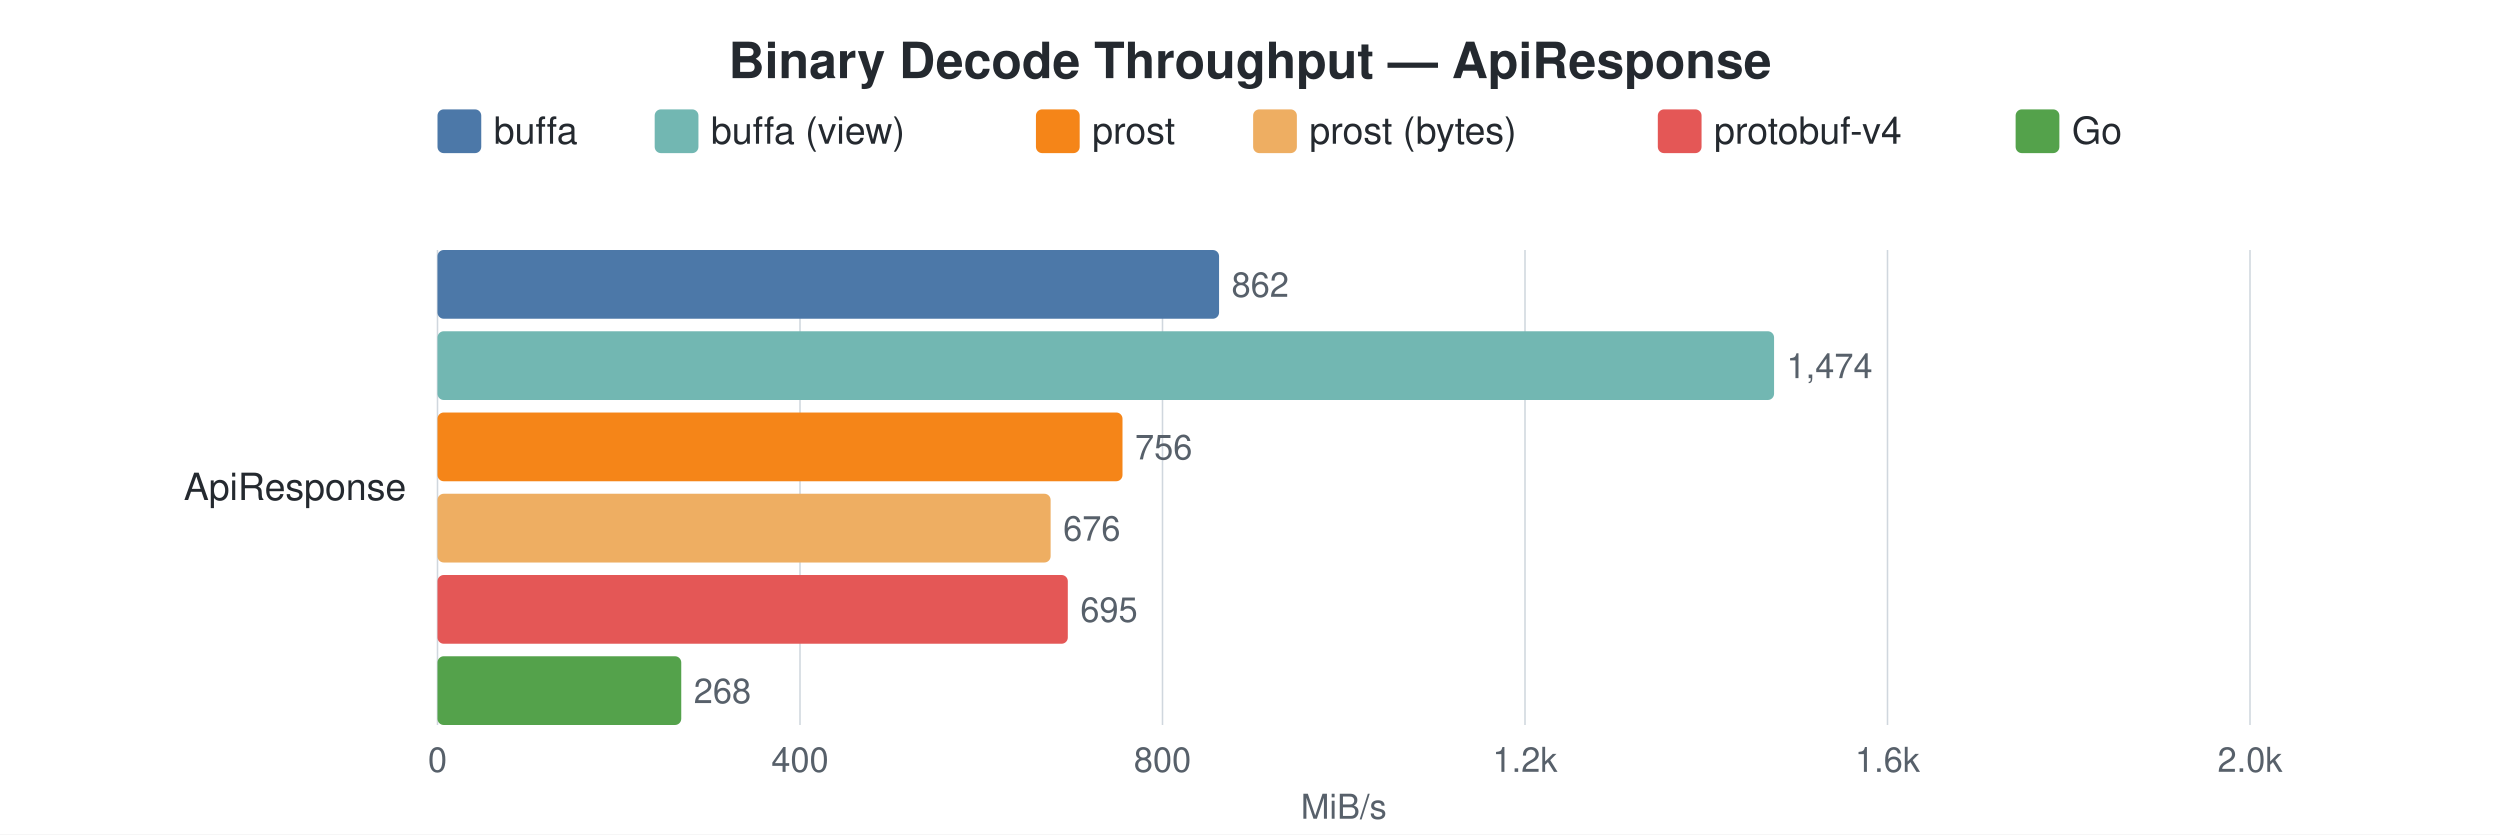
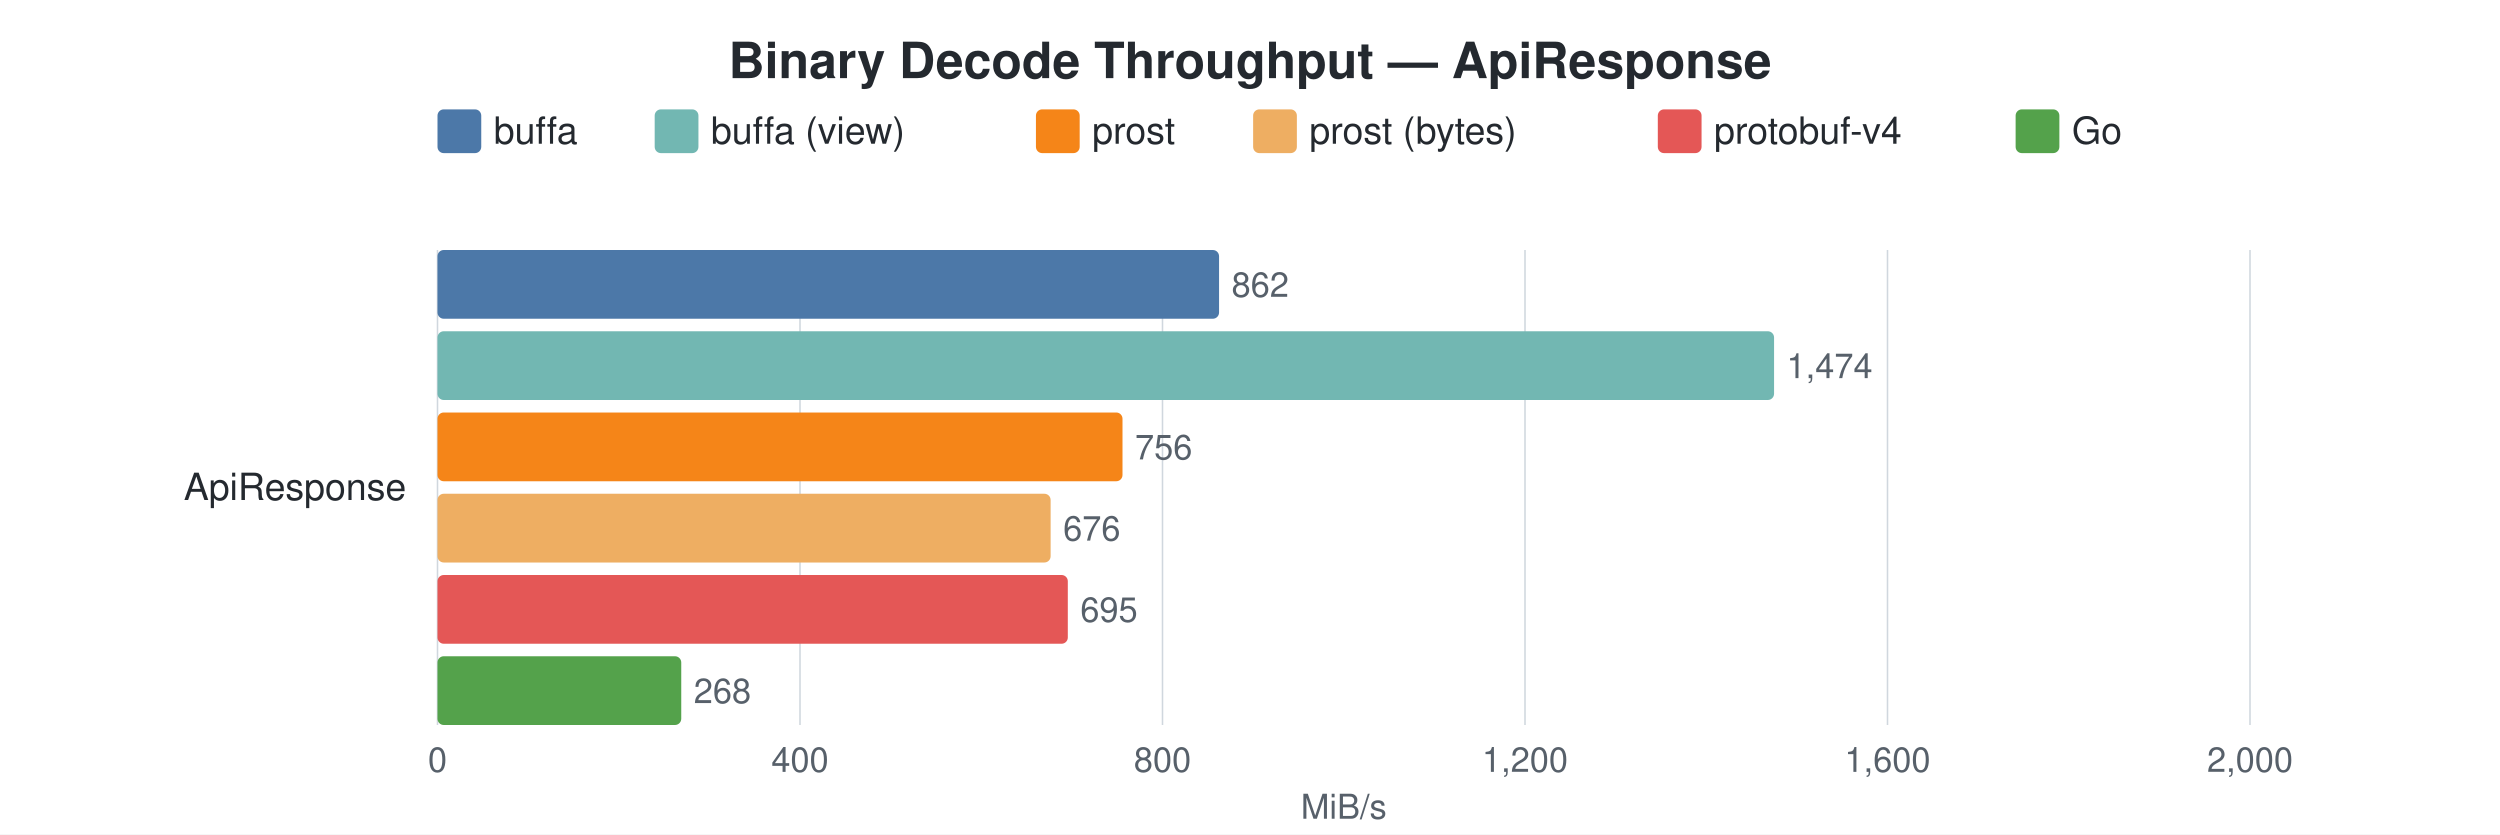
<svg xmlns="http://www.w3.org/2000/svg" width="800" height="267" viewBox="0 0 800 267">
  <style>
    text { font-family: -apple-system, BlinkMacSystemFont, "Segoe UI", Helvetica, Arial, sans-serif; }
    .title { font-size: 16px; font-weight: 600; fill: #24292f; }
    .label { font-size: 12px; fill: #24292f; }
    .value { font-size: 11px; fill: #57606a; }
    .axis-label { font-size: 11px; fill: #57606a; }
    .legend-text { font-size: 12px; fill: #24292f; }
    .grid { stroke: #d0d7de; stroke-width: 0.5; }
  </style>
  <rect width="100%" height="100%" fill="white" />
  <text x="400.0" y="25" text-anchor="middle" class="title">Binary Decode Throughput — ApiResponse</text>
  <rect x="140" y="35" width="14" height="14" rx="2" fill="#4C78A8" />
  <text x="158" y="46" class="legend-text">buffa</text>
  <rect x="209.5" y="35" width="14" height="14" rx="2" fill="#72B7B2" />
  <text x="227.5" y="46" class="legend-text">buffa (view)</text>
  <rect x="331.5" y="35" width="14" height="14" rx="2" fill="#F58518" />
  <text x="349.5" y="46" class="legend-text">prost</text>
  <rect x="401.0" y="35" width="14" height="14" rx="2" fill="#EEAE62" />
  <text x="419.0" y="46" class="legend-text">prost (bytes)</text>
  <rect x="530.5" y="35" width="14" height="14" rx="2" fill="#E45756" />
  <text x="548.5" y="46" class="legend-text">protobuf-v4</text>
  <rect x="645.0" y="35" width="14" height="14" rx="2" fill="#54A24B" />
  <text x="663.0" y="46" class="legend-text">Go</text>
  <line x1="140.0" y1="80" x2="140.0" y2="232" class="grid" />
  <text x="140.0" y="247" text-anchor="middle" class="axis-label">0</text>
  <line x1="256.0" y1="80" x2="256.0" y2="232" class="grid" />
  <text x="256.0" y="247" text-anchor="middle" class="axis-label">400</text>
  <line x1="372.0" y1="80" x2="372.0" y2="232" class="grid" />
  <text x="372.0" y="247" text-anchor="middle" class="axis-label">800</text>
  <line x1="488.0" y1="80" x2="488.0" y2="232" class="grid" />
-   <text x="488.0" y="247" text-anchor="middle" class="axis-label">1.2k</text>
+   <text x="488.0" y="247" text-anchor="middle" class="axis-label">1,200</text>
  <line x1="604.0" y1="80" x2="604.0" y2="232" class="grid" />
-   <text x="604.0" y="247" text-anchor="middle" class="axis-label">1.6k</text>
+   <text x="604.0" y="247" text-anchor="middle" class="axis-label">1,600</text>
  <line x1="720.0" y1="80" x2="720.0" y2="232" class="grid" />
-   <text x="720.0" y="247" text-anchor="middle" class="axis-label">2.0k</text>
+   <text x="720.0" y="247" text-anchor="middle" class="axis-label">2,000</text>
  <text x="430.0" y="262" text-anchor="middle" class="axis-label">MiB/s</text>
  <text x="130" y="160.0" text-anchor="end" class="label">ApiResponse</text>
  <rect x="140" y="80.0" width="250.1" height="22" rx="2" fill="#4C78A8" />
  <text x="394.1" y="95.0" class="value">862</text>
  <rect x="140" y="106.0" width="427.7" height="22" rx="2" fill="#72B7B2" />
  <text x="571.7" y="121.0" class="value">1,474</text>
  <rect x="140" y="132.0" width="219.2" height="22" rx="2" fill="#F58518" />
  <text x="363.2" y="147.0" class="value">756</text>
  <rect x="140" y="158.0" width="196.2" height="22" rx="2" fill="#EEAE62" />
  <text x="340.2" y="173.0" class="value">676</text>
  <rect x="140" y="184.0" width="201.7" height="22" rx="2" fill="#E45756" />
  <text x="345.7" y="199.0" class="value">695</text>
  <rect x="140" y="210.0" width="78.0" height="22" rx="2" fill="#54A24B" />
  <text x="222.0" y="225.0" class="value">268</text>
</svg>
